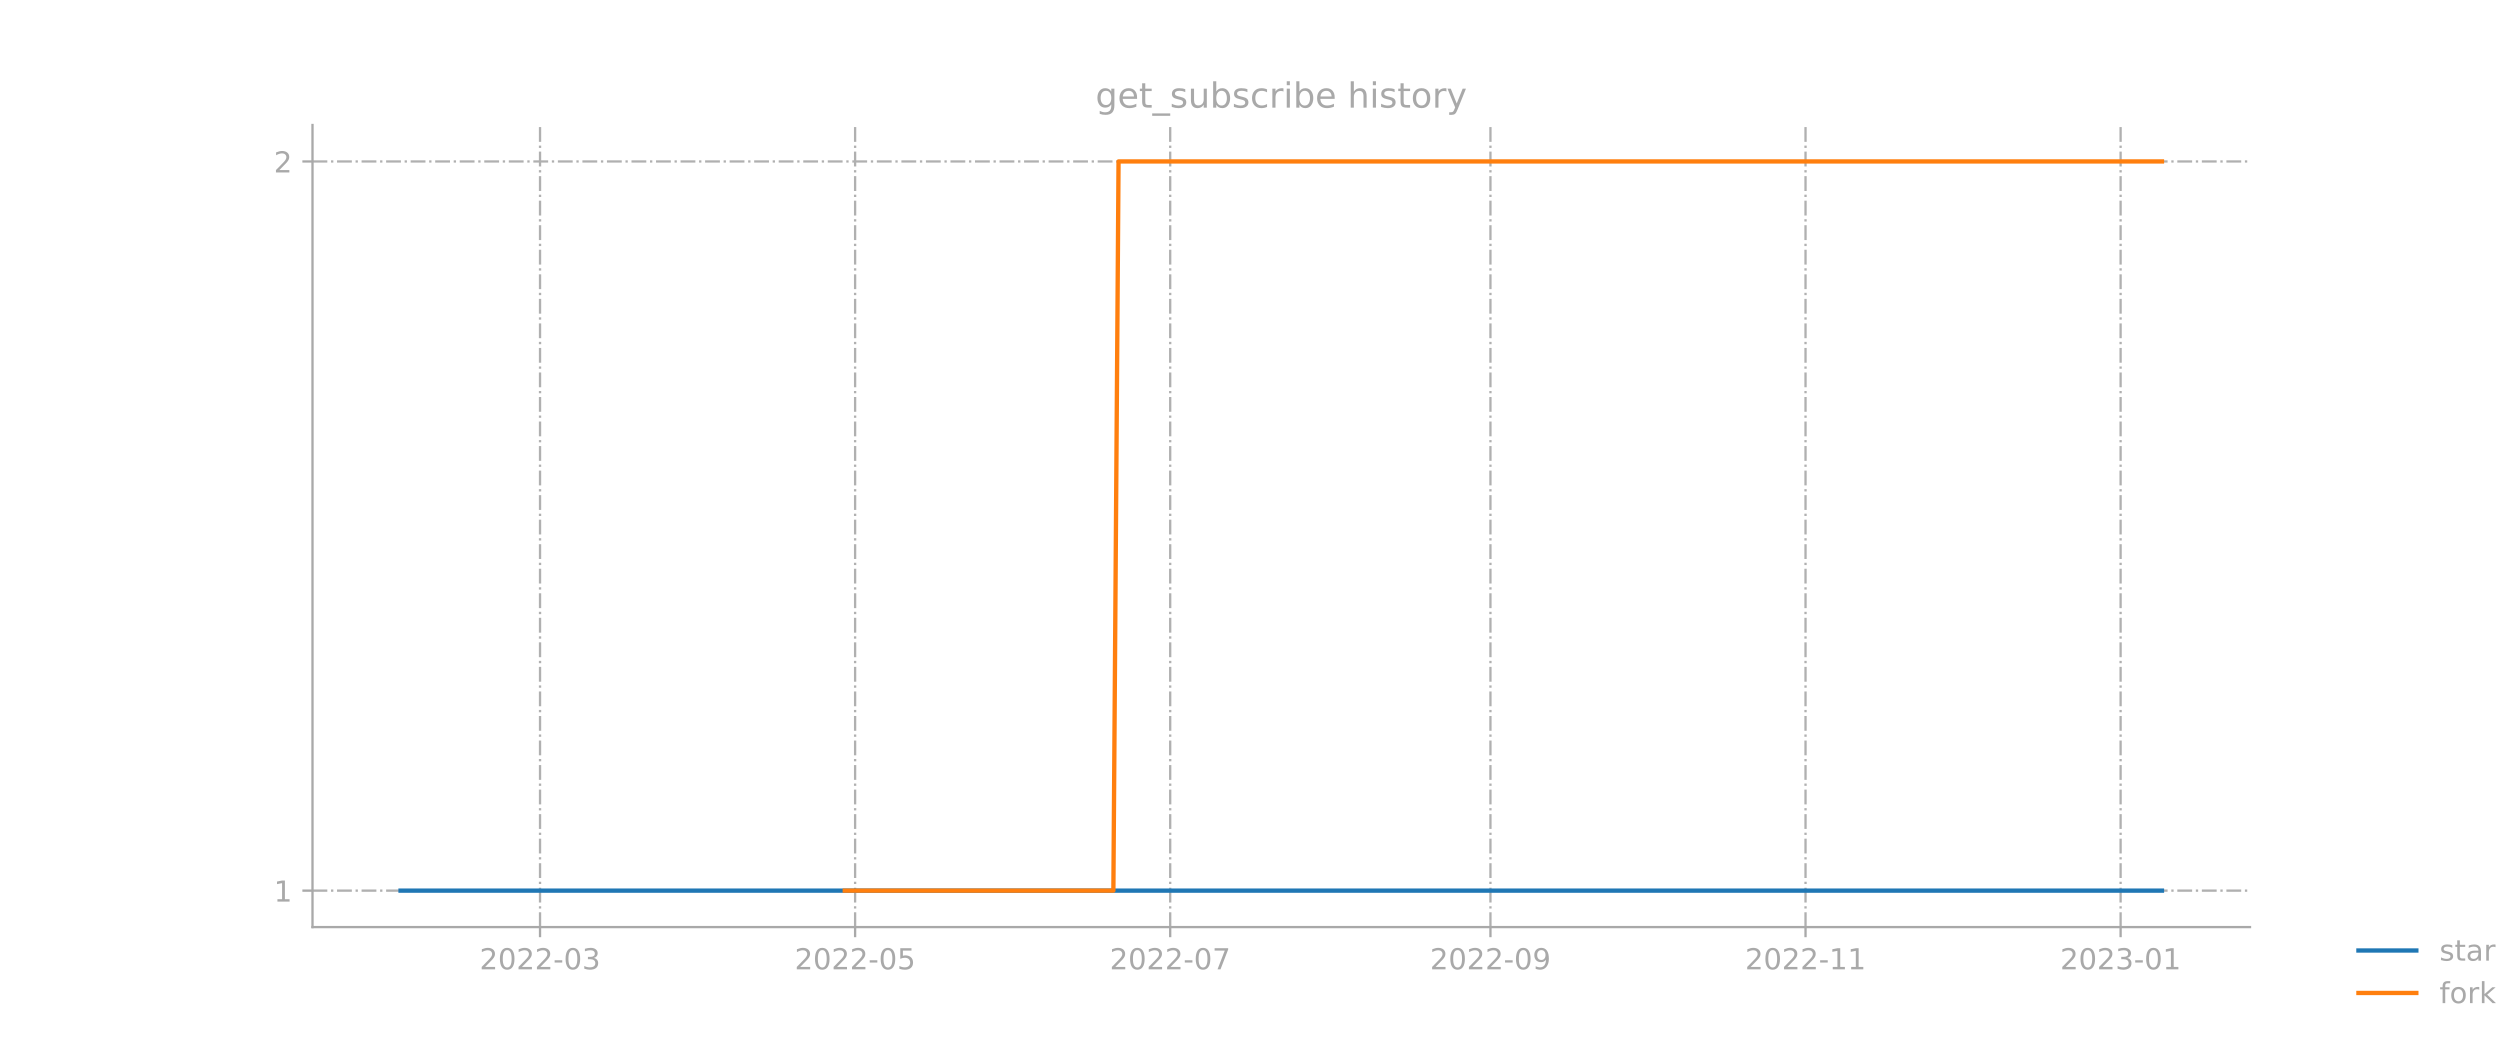
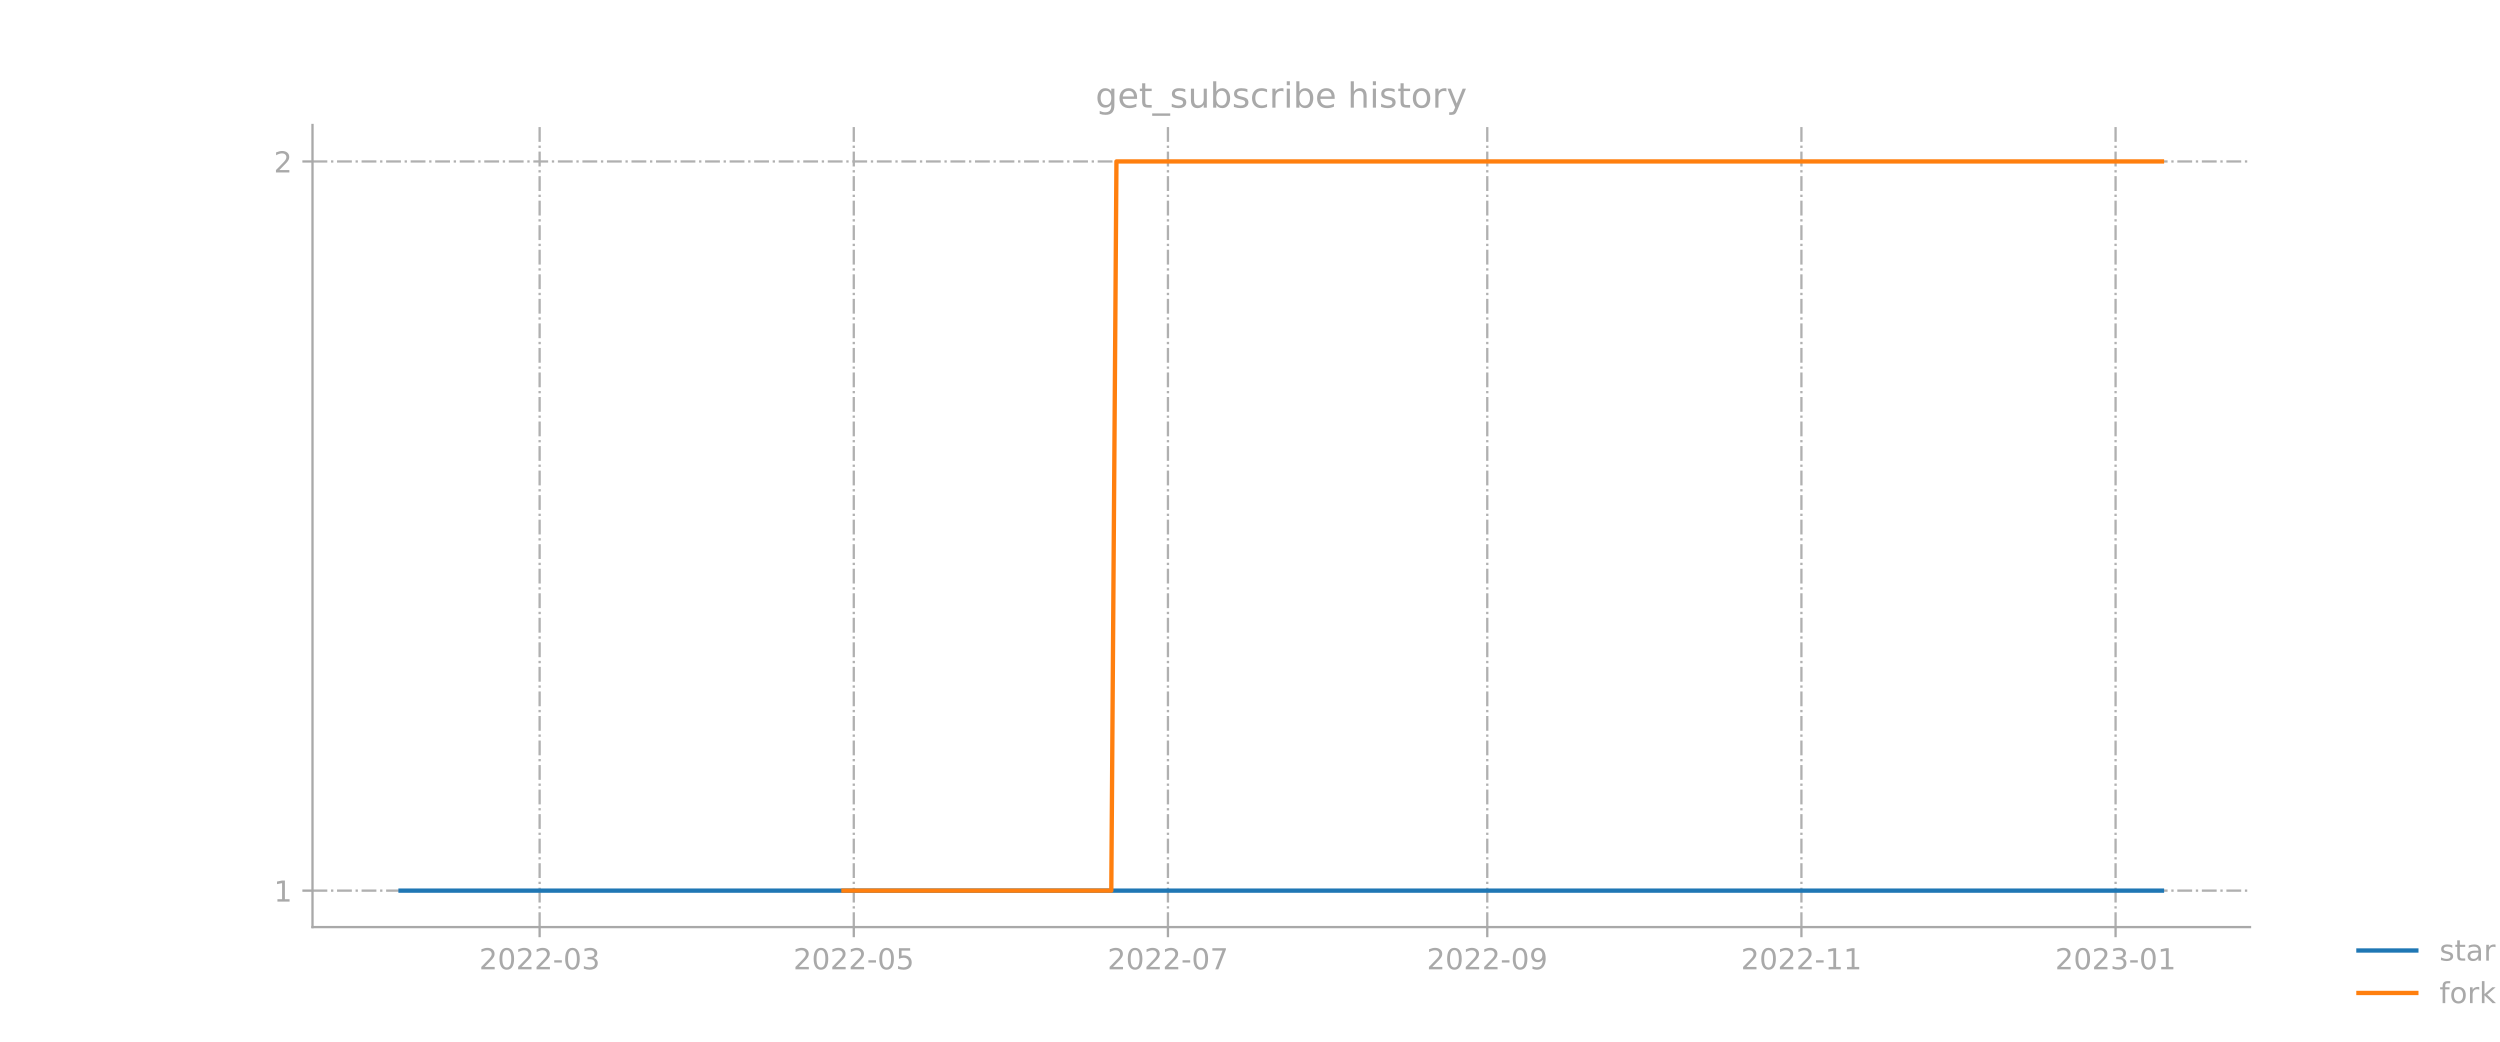
<svg xmlns="http://www.w3.org/2000/svg" xmlns:xlink="http://www.w3.org/1999/xlink" width="864pt" height="360pt" viewBox="0 0 864 360" version="1.1">
  <defs>
    <style type="text/css">*{stroke-linejoin: round; stroke-linecap: butt}</style>
  </defs>
  <g id="figure_1">
    <g id="patch_1">
      <path d="M 0 360  L 864 360  L 864 0  L 0 0  L 0 360  z " style="fill: none; opacity: 0" />
    </g>
    <g id="axes_1">
      <g id="patch_2">
        <path d="M 108 320.4  L 777.6 320.4  L 777.6 43.2  L 108 43.2  L 108 320.4  z " style="fill: none; opacity: 0" />
      </g>
      <g id="matplotlib.axis_1">
        <g id="xtick_1">
          <g id="line2d_1">
-             <path d="M 186.635 320.4  L 186.635 43.2  " clip-path="url(#pc8885d2a2d)" style="fill: none; stroke-dasharray: 5.12,1.28,0.8,1.28; stroke-dashoffset: 0; stroke: #b0b0b0; stroke-width: 0.8" />
+             <path d="M 186.494 320.4  L 186.494 43.2  " clip-path="url(#pdcb925deb1)" style="fill: none; stroke-dasharray: 5.12,1.28,0.8,1.28; stroke-dashoffset: 0; stroke: #b0b0b0; stroke-width: 0.8" />
          </g>
          <g id="line2d_2">
            <defs>
-               <path id="m50d0083b50" d="M 0 0  L 0 3.5  " style="stroke: #a9a9a9; stroke-width: 0.8" />
-             </defs>
-             <g>
-               <use xlink:href="#m50d0083b50" x="186.635" y="320.4" style="fill: #a9a9a9; stroke: #a9a9a9; stroke-width: 0.8" />
+               <path id="m1e6bfa3c2c" d="M 0 0  L 0 3.5  " style="stroke: #a9a9a9; stroke-width: 0.8" />
+             </defs>
+             <g>
+               <use xlink:href="#m1e6bfa3c2c" x="186.494" y="320.4" style="fill: #a9a9a9; stroke: #a9a9a9; stroke-width: 0.8" />
            </g>
          </g>
          <g id="text_1">
-             <g style="fill: #a9a9a9" transform="translate(165.7433 334.9984) scale(0.1 -0.1)">
+             <g style="fill: #a9a9a9" transform="translate(165.6024 334.9984) scale(0.1 -0.1)">
              <defs>
                <path id="DejaVuSans-32" d="M 1228 531  L 3431 531  L 3431 0  L 469 0  L 469 531  Q 828 903 1448 1529  Q 2069 2156 2228 2338  Q 2531 2678 2651 2914  Q 2772 3150 2772 3378  Q 2772 3750 2511 3984  Q 2250 4219 1831 4219  Q 1534 4219 1204 4116  Q 875 4013 500 3803  L 500 4441  Q 881 4594 1212 4672  Q 1544 4750 1819 4750  Q 2544 4750 2975 4387  Q 3406 4025 3406 3419  Q 3406 3131 3298 2873  Q 3191 2616 2906 2266  Q 2828 2175 2409 1742  Q 1991 1309 1228 531  z " transform="scale(0.015625)" />
                <path id="DejaVuSans-30" d="M 2034 4250  Q 1547 4250 1301 3770  Q 1056 3291 1056 2328  Q 1056 1369 1301 889  Q 1547 409 2034 409  Q 2525 409 2770 889  Q 3016 1369 3016 2328  Q 3016 3291 2770 3770  Q 2525 4250 2034 4250  z M 2034 4750  Q 2819 4750 3233 4129  Q 3647 3509 3647 2328  Q 3647 1150 3233 529  Q 2819 -91 2034 -91  Q 1250 -91 836 529  Q 422 1150 422 2328  Q 422 3509 836 4129  Q 1250 4750 2034 4750  z " transform="scale(0.015625)" />
                <path id="DejaVuSans-2d" d="M 313 2009  L 1997 2009  L 1997 1497  L 313 1497  L 313 2009  z " transform="scale(0.015625)" />
                <path id="DejaVuSans-33" d="M 2597 2516  Q 3050 2419 3304 2112  Q 3559 1806 3559 1356  Q 3559 666 3084 287  Q 2609 -91 1734 -91  Q 1441 -91 1130 -33  Q 819 25 488 141  L 488 750  Q 750 597 1062 519  Q 1375 441 1716 441  Q 2309 441 2620 675  Q 2931 909 2931 1356  Q 2931 1769 2642 2001  Q 2353 2234 1838 2234  L 1294 2234  L 1294 2753  L 1863 2753  Q 2328 2753 2575 2939  Q 2822 3125 2822 3475  Q 2822 3834 2567 4026  Q 2313 4219 1838 4219  Q 1578 4219 1281 4162  Q 984 4106 628 3988  L 628 4550  Q 988 4650 1302 4700  Q 1616 4750 1894 4750  Q 2613 4750 3031 4423  Q 3450 4097 3450 3541  Q 3450 3153 3228 2886  Q 3006 2619 2597 2516  z " transform="scale(0.015625)" />
              </defs>
              <use xlink:href="#DejaVuSans-32" />
              <use xlink:href="#DejaVuSans-30" x="63.623" />
              <use xlink:href="#DejaVuSans-32" x="127.246" />
              <use xlink:href="#DejaVuSans-32" x="190.869" />
              <use xlink:href="#DejaVuSans-2d" x="254.492" />
              <use xlink:href="#DejaVuSans-30" x="290.576" />
              <use xlink:href="#DejaVuSans-33" x="354.199" />
            </g>
          </g>
        </g>
        <g id="xtick_2">
          <g id="line2d_3">
-             <path d="M 295.527 320.4  L 295.527 43.2  " clip-path="url(#pc8885d2a2d)" style="fill: none; stroke-dasharray: 5.12,1.28,0.8,1.28; stroke-dashoffset: 0; stroke: #b0b0b0; stroke-width: 0.8" />
+             <path d="M 295.068 320.4  L 295.068 43.2  " clip-path="url(#pdcb925deb1)" style="fill: none; stroke-dasharray: 5.12,1.28,0.8,1.28; stroke-dashoffset: 0; stroke: #b0b0b0; stroke-width: 0.8" />
          </g>
          <g id="line2d_4">
            <g>
-               <use xlink:href="#m50d0083b50" x="295.527" y="320.4" style="fill: #a9a9a9; stroke: #a9a9a9; stroke-width: 0.8" />
+               <use xlink:href="#m1e6bfa3c2c" x="295.068" y="320.4" style="fill: #a9a9a9; stroke: #a9a9a9; stroke-width: 0.8" />
            </g>
          </g>
          <g id="text_2">
-             <g style="fill: #a9a9a9" transform="translate(274.6359 334.9984) scale(0.1 -0.1)">
+             <g style="fill: #a9a9a9" transform="translate(274.1765 334.9984) scale(0.1 -0.1)">
              <defs>
                <path id="DejaVuSans-35" d="M 691 4666  L 3169 4666  L 3169 4134  L 1269 4134  L 1269 2991  Q 1406 3038 1543 3061  Q 1681 3084 1819 3084  Q 2600 3084 3056 2656  Q 3513 2228 3513 1497  Q 3513 744 3044 326  Q 2575 -91 1722 -91  Q 1428 -91 1123 -41  Q 819 9 494 109  L 494 744  Q 775 591 1075 516  Q 1375 441 1709 441  Q 2250 441 2565 725  Q 2881 1009 2881 1497  Q 2881 1984 2565 2268  Q 2250 2553 1709 2553  Q 1456 2553 1204 2497  Q 953 2441 691 2322  L 691 4666  z " transform="scale(0.015625)" />
              </defs>
              <use xlink:href="#DejaVuSans-32" />
              <use xlink:href="#DejaVuSans-30" x="63.623" />
              <use xlink:href="#DejaVuSans-32" x="127.246" />
              <use xlink:href="#DejaVuSans-32" x="190.869" />
              <use xlink:href="#DejaVuSans-2d" x="254.492" />
              <use xlink:href="#DejaVuSans-30" x="290.576" />
              <use xlink:href="#DejaVuSans-35" x="354.199" />
            </g>
          </g>
        </g>
        <g id="xtick_3">
          <g id="line2d_5">
-             <path d="M 404.42 320.4  L 404.42 43.2  " clip-path="url(#pc8885d2a2d)" style="fill: none; stroke-dasharray: 5.12,1.28,0.8,1.28; stroke-dashoffset: 0; stroke: #b0b0b0; stroke-width: 0.8" />
+             <path d="M 403.642 320.4  L 403.642 43.2  " clip-path="url(#pdcb925deb1)" style="fill: none; stroke-dasharray: 5.12,1.28,0.8,1.28; stroke-dashoffset: 0; stroke: #b0b0b0; stroke-width: 0.8" />
          </g>
          <g id="line2d_6">
            <g>
-               <use xlink:href="#m50d0083b50" x="404.42" y="320.4" style="fill: #a9a9a9; stroke: #a9a9a9; stroke-width: 0.8" />
+               <use xlink:href="#m1e6bfa3c2c" x="403.642" y="320.4" style="fill: #a9a9a9; stroke: #a9a9a9; stroke-width: 0.8" />
            </g>
          </g>
          <g id="text_3">
-             <g style="fill: #a9a9a9" transform="translate(383.5284 334.9984) scale(0.1 -0.1)">
+             <g style="fill: #a9a9a9" transform="translate(382.7507 334.9984) scale(0.1 -0.1)">
              <defs>
                <path id="DejaVuSans-37" d="M 525 4666  L 3525 4666  L 3525 4397  L 1831 0  L 1172 0  L 2766 4134  L 525 4134  L 525 4666  z " transform="scale(0.015625)" />
              </defs>
              <use xlink:href="#DejaVuSans-32" />
              <use xlink:href="#DejaVuSans-30" x="63.623" />
              <use xlink:href="#DejaVuSans-32" x="127.246" />
              <use xlink:href="#DejaVuSans-32" x="190.869" />
              <use xlink:href="#DejaVuSans-2d" x="254.492" />
              <use xlink:href="#DejaVuSans-30" x="290.576" />
              <use xlink:href="#DejaVuSans-37" x="354.199" />
            </g>
          </g>
        </g>
        <g id="xtick_4">
          <g id="line2d_7">
-             <path d="M 515.098 320.4  L 515.098 43.2  " clip-path="url(#pc8885d2a2d)" style="fill: none; stroke-dasharray: 5.12,1.28,0.8,1.28; stroke-dashoffset: 0; stroke: #b0b0b0; stroke-width: 0.8" />
+             <path d="M 513.996 320.4  L 513.996 43.2  " clip-path="url(#pdcb925deb1)" style="fill: none; stroke-dasharray: 5.12,1.28,0.8,1.28; stroke-dashoffset: 0; stroke: #b0b0b0; stroke-width: 0.8" />
          </g>
          <g id="line2d_8">
            <g>
-               <use xlink:href="#m50d0083b50" x="515.098" y="320.4" style="fill: #a9a9a9; stroke: #a9a9a9; stroke-width: 0.8" />
+               <use xlink:href="#m1e6bfa3c2c" x="513.996" y="320.4" style="fill: #a9a9a9; stroke: #a9a9a9; stroke-width: 0.8" />
            </g>
          </g>
          <g id="text_4">
-             <g style="fill: #a9a9a9" transform="translate(494.2061 334.9984) scale(0.1 -0.1)">
+             <g style="fill: #a9a9a9" transform="translate(493.1048 334.9984) scale(0.1 -0.1)">
              <defs>
                <path id="DejaVuSans-39" d="M 703 97  L 703 672  Q 941 559 1184 500  Q 1428 441 1663 441  Q 2288 441 2617 861  Q 2947 1281 2994 2138  Q 2813 1869 2534 1725  Q 2256 1581 1919 1581  Q 1219 1581 811 2004  Q 403 2428 403 3163  Q 403 3881 828 4315  Q 1253 4750 1959 4750  Q 2769 4750 3195 4129  Q 3622 3509 3622 2328  Q 3622 1225 3098 567  Q 2575 -91 1691 -91  Q 1453 -91 1209 -44  Q 966 3 703 97  z M 1959 2075  Q 2384 2075 2632 2365  Q 2881 2656 2881 3163  Q 2881 3666 2632 3958  Q 2384 4250 1959 4250  Q 1534 4250 1286 3958  Q 1038 3666 1038 3163  Q 1038 2656 1286 2365  Q 1534 2075 1959 2075  z " transform="scale(0.015625)" />
              </defs>
              <use xlink:href="#DejaVuSans-32" />
              <use xlink:href="#DejaVuSans-30" x="63.623" />
              <use xlink:href="#DejaVuSans-32" x="127.246" />
              <use xlink:href="#DejaVuSans-32" x="190.869" />
              <use xlink:href="#DejaVuSans-2d" x="254.492" />
              <use xlink:href="#DejaVuSans-30" x="290.576" />
              <use xlink:href="#DejaVuSans-39" x="354.199" />
            </g>
          </g>
        </g>
        <g id="xtick_5">
          <g id="line2d_9">
-             <path d="M 623.99 320.4  L 623.99 43.2  " clip-path="url(#pc8885d2a2d)" style="fill: none; stroke-dasharray: 5.12,1.28,0.8,1.28; stroke-dashoffset: 0; stroke: #b0b0b0; stroke-width: 0.8" />
+             <path d="M 622.57 320.4  L 622.57 43.2  " clip-path="url(#pdcb925deb1)" style="fill: none; stroke-dasharray: 5.12,1.28,0.8,1.28; stroke-dashoffset: 0; stroke: #b0b0b0; stroke-width: 0.8" />
          </g>
          <g id="line2d_10">
            <g>
-               <use xlink:href="#m50d0083b50" x="623.99" y="320.4" style="fill: #a9a9a9; stroke: #a9a9a9; stroke-width: 0.8" />
+               <use xlink:href="#m1e6bfa3c2c" x="622.57" y="320.4" style="fill: #a9a9a9; stroke: #a9a9a9; stroke-width: 0.8" />
            </g>
          </g>
          <g id="text_5">
-             <g style="fill: #a9a9a9" transform="translate(603.0987 334.9984) scale(0.1 -0.1)">
+             <g style="fill: #a9a9a9" transform="translate(601.6789 334.9984) scale(0.1 -0.1)">
              <defs>
                <path id="DejaVuSans-31" d="M 794 531  L 1825 531  L 1825 4091  L 703 3866  L 703 4441  L 1819 4666  L 2450 4666  L 2450 531  L 3481 531  L 3481 0  L 794 0  L 794 531  z " transform="scale(0.015625)" />
              </defs>
              <use xlink:href="#DejaVuSans-32" />
              <use xlink:href="#DejaVuSans-30" x="63.623" />
              <use xlink:href="#DejaVuSans-32" x="127.246" />
              <use xlink:href="#DejaVuSans-32" x="190.869" />
              <use xlink:href="#DejaVuSans-2d" x="254.492" />
              <use xlink:href="#DejaVuSans-31" x="290.576" />
              <use xlink:href="#DejaVuSans-31" x="354.199" />
            </g>
          </g>
        </g>
        <g id="xtick_6">
          <g id="line2d_11">
-             <path d="M 732.883 320.4  L 732.883 43.2  " clip-path="url(#pc8885d2a2d)" style="fill: none; stroke-dasharray: 5.12,1.28,0.8,1.28; stroke-dashoffset: 0; stroke: #b0b0b0; stroke-width: 0.8" />
+             <path d="M 731.144 320.4  L 731.144 43.2  " clip-path="url(#pdcb925deb1)" style="fill: none; stroke-dasharray: 5.12,1.28,0.8,1.28; stroke-dashoffset: 0; stroke: #b0b0b0; stroke-width: 0.8" />
          </g>
          <g id="line2d_12">
            <g>
-               <use xlink:href="#m50d0083b50" x="732.883" y="320.4" style="fill: #a9a9a9; stroke: #a9a9a9; stroke-width: 0.8" />
+               <use xlink:href="#m1e6bfa3c2c" x="731.144" y="320.4" style="fill: #a9a9a9; stroke: #a9a9a9; stroke-width: 0.8" />
            </g>
          </g>
          <g id="text_6">
-             <g style="fill: #a9a9a9" transform="translate(711.9912 334.9984) scale(0.1 -0.1)">
+             <g style="fill: #a9a9a9" transform="translate(710.2531 334.9984) scale(0.1 -0.1)">
              <use xlink:href="#DejaVuSans-32" />
              <use xlink:href="#DejaVuSans-30" x="63.623" />
              <use xlink:href="#DejaVuSans-32" x="127.246" />
              <use xlink:href="#DejaVuSans-33" x="190.869" />
              <use xlink:href="#DejaVuSans-2d" x="254.492" />
              <use xlink:href="#DejaVuSans-30" x="290.576" />
              <use xlink:href="#DejaVuSans-31" x="354.199" />
            </g>
          </g>
        </g>
      </g>
      <g id="matplotlib.axis_2">
        <g id="ytick_1">
          <g id="line2d_13">
-             <path d="M 108 307.8  L 777.6 307.8  " clip-path="url(#pc8885d2a2d)" style="fill: none; stroke-dasharray: 5.12,1.28,0.8,1.28; stroke-dashoffset: 0; stroke: #b0b0b0; stroke-width: 0.8" />
+             <path d="M 108 307.8  L 777.6 307.8  " clip-path="url(#pdcb925deb1)" style="fill: none; stroke-dasharray: 5.12,1.28,0.8,1.28; stroke-dashoffset: 0; stroke: #b0b0b0; stroke-width: 0.8" />
          </g>
          <g id="line2d_14">
            <defs>
-               <path id="m7c6cc6e69a" d="M 0 0  L -3.5 0  " style="stroke: #a9a9a9; stroke-width: 0.8" />
-             </defs>
-             <g>
-               <use xlink:href="#m7c6cc6e69a" x="108" y="307.8" style="fill: #a9a9a9; stroke: #a9a9a9; stroke-width: 0.8" />
+               <path id="m738e42deaa" d="M 0 0  L -3.5 0  " style="stroke: #a9a9a9; stroke-width: 0.8" />
+             </defs>
+             <g>
+               <use xlink:href="#m738e42deaa" x="108" y="307.8" style="fill: #a9a9a9; stroke: #a9a9a9; stroke-width: 0.8" />
            </g>
          </g>
          <g id="text_7">
            <g style="fill: #a9a9a9" transform="translate(94.6375 311.5992) scale(0.1 -0.1)">
              <use xlink:href="#DejaVuSans-31" />
            </g>
          </g>
        </g>
        <g id="ytick_2">
          <g id="line2d_15">
-             <path d="M 108 55.8  L 777.6 55.8  " clip-path="url(#pc8885d2a2d)" style="fill: none; stroke-dasharray: 5.12,1.28,0.8,1.28; stroke-dashoffset: 0; stroke: #b0b0b0; stroke-width: 0.8" />
+             <path d="M 108 55.8  L 777.6 55.8  " clip-path="url(#pdcb925deb1)" style="fill: none; stroke-dasharray: 5.12,1.28,0.8,1.28; stroke-dashoffset: 0; stroke: #b0b0b0; stroke-width: 0.8" />
          </g>
          <g id="line2d_16">
            <g>
-               <use xlink:href="#m7c6cc6e69a" x="108" y="55.8" style="fill: #a9a9a9; stroke: #a9a9a9; stroke-width: 0.8" />
+               <use xlink:href="#m738e42deaa" x="108" y="55.8" style="fill: #a9a9a9; stroke: #a9a9a9; stroke-width: 0.8" />
            </g>
          </g>
          <g id="text_8">
            <g style="fill: #a9a9a9" transform="translate(94.6375 59.59922) scale(0.1 -0.1)">
              <use xlink:href="#DejaVuSans-32" />
            </g>
          </g>
        </g>
      </g>
      <g id="line2d_17">
-         <path d="M 138.436 307.8  L 747.164 307.8  L 747.164 307.8  " clip-path="url(#pc8885d2a2d)" style="fill: none; stroke: #1f77b4; stroke-width: 1.5; stroke-linecap: square" />
+         <path d="M 138.436 307.8  L 747.164 307.8  L 747.164 307.8  " clip-path="url(#pdcb925deb1)" style="fill: none; stroke: #1f77b4; stroke-width: 1.5; stroke-linecap: square" />
      </g>
      <g id="line2d_18">
-         <path d="M 291.957 307.8  L 384.783 307.8  L 386.569 55.8  L 747.164 55.8  L 747.164 55.8  " clip-path="url(#pc8885d2a2d)" style="fill: none; stroke: #ff7f0e; stroke-width: 1.5; stroke-linecap: square" />
+         <path d="M 291.508 307.8  L 384.063 307.8  L 385.843 55.8  L 747.164 55.8  L 747.164 55.8  " clip-path="url(#pdcb925deb1)" style="fill: none; stroke: #ff7f0e; stroke-width: 1.5; stroke-linecap: square" />
      </g>
      <g id="patch_3">
        <path d="M 108 320.4  L 108 43.2  " style="fill: none; stroke: #a9a9a9; stroke-width: 0.8; stroke-linejoin: miter; stroke-linecap: square" />
      </g>
      <g id="patch_4">
        <path d="M 777.6 320.4  L 777.6 43.2  " style="fill: none" />
      </g>
      <g id="patch_5">
        <path d="M 108 320.4  L 777.6 320.4  " style="fill: none; stroke: #a9a9a9; stroke-width: 0.8; stroke-linejoin: miter; stroke-linecap: square" />
      </g>
      <g id="patch_6">
        <path d="M 108 43.2  L 777.6 43.2  " style="fill: none" />
      </g>
      <g id="text_9">
        <g style="fill: #a9a9a9" transform="translate(378.6075 37.2) scale(0.12 -0.12)">
          <defs>
            <path id="DejaVuSans-67" d="M 2906 1791  Q 2906 2416 2648 2759  Q 2391 3103 1925 3103  Q 1463 3103 1205 2759  Q 947 2416 947 1791  Q 947 1169 1205 825  Q 1463 481 1925 481  Q 2391 481 2648 825  Q 2906 1169 2906 1791  z M 3481 434  Q 3481 -459 3084 -895  Q 2688 -1331 1869 -1331  Q 1566 -1331 1297 -1286  Q 1028 -1241 775 -1147  L 775 -588  Q 1028 -725 1275 -790  Q 1522 -856 1778 -856  Q 2344 -856 2625 -561  Q 2906 -266 2906 331  L 2906 616  Q 2728 306 2450 153  Q 2172 0 1784 0  Q 1141 0 747 490  Q 353 981 353 1791  Q 353 2603 747 3093  Q 1141 3584 1784 3584  Q 2172 3584 2450 3431  Q 2728 3278 2906 2969  L 2906 3500  L 3481 3500  L 3481 434  z " transform="scale(0.015625)" />
            <path id="DejaVuSans-65" d="M 3597 1894  L 3597 1613  L 953 1613  Q 991 1019 1311 708  Q 1631 397 2203 397  Q 2534 397 2845 478  Q 3156 559 3463 722  L 3463 178  Q 3153 47 2828 -22  Q 2503 -91 2169 -91  Q 1331 -91 842 396  Q 353 884 353 1716  Q 353 2575 817 3079  Q 1281 3584 2069 3584  Q 2775 3584 3186 3129  Q 3597 2675 3597 1894  z M 3022 2063  Q 3016 2534 2758 2815  Q 2500 3097 2075 3097  Q 1594 3097 1305 2825  Q 1016 2553 972 2059  L 3022 2063  z " transform="scale(0.015625)" />
            <path id="DejaVuSans-74" d="M 1172 4494  L 1172 3500  L 2356 3500  L 2356 3053  L 1172 3053  L 1172 1153  Q 1172 725 1289 603  Q 1406 481 1766 481  L 2356 481  L 2356 0  L 1766 0  Q 1100 0 847 248  Q 594 497 594 1153  L 594 3053  L 172 3053  L 172 3500  L 594 3500  L 594 4494  L 1172 4494  z " transform="scale(0.015625)" />
            <path id="DejaVuSans-5f" d="M 3263 -1063  L 3263 -1509  L -63 -1509  L -63 -1063  L 3263 -1063  z " transform="scale(0.015625)" />
            <path id="DejaVuSans-73" d="M 2834 3397  L 2834 2853  Q 2591 2978 2328 3040  Q 2066 3103 1784 3103  Q 1356 3103 1142 2972  Q 928 2841 928 2578  Q 928 2378 1081 2264  Q 1234 2150 1697 2047  L 1894 2003  Q 2506 1872 2764 1633  Q 3022 1394 3022 966  Q 3022 478 2636 193  Q 2250 -91 1575 -91  Q 1294 -91 989 -36  Q 684 19 347 128  L 347 722  Q 666 556 975 473  Q 1284 391 1588 391  Q 1994 391 2212 530  Q 2431 669 2431 922  Q 2431 1156 2273 1281  Q 2116 1406 1581 1522  L 1381 1569  Q 847 1681 609 1914  Q 372 2147 372 2553  Q 372 3047 722 3315  Q 1072 3584 1716 3584  Q 2034 3584 2315 3537  Q 2597 3491 2834 3397  z " transform="scale(0.015625)" />
            <path id="DejaVuSans-75" d="M 544 1381  L 544 3500  L 1119 3500  L 1119 1403  Q 1119 906 1312 657  Q 1506 409 1894 409  Q 2359 409 2629 706  Q 2900 1003 2900 1516  L 2900 3500  L 3475 3500  L 3475 0  L 2900 0  L 2900 538  Q 2691 219 2414 64  Q 2138 -91 1772 -91  Q 1169 -91 856 284  Q 544 659 544 1381  z M 1991 3584  L 1991 3584  z " transform="scale(0.015625)" />
            <path id="DejaVuSans-62" d="M 3116 1747  Q 3116 2381 2855 2742  Q 2594 3103 2138 3103  Q 1681 3103 1420 2742  Q 1159 2381 1159 1747  Q 1159 1113 1420 752  Q 1681 391 2138 391  Q 2594 391 2855 752  Q 3116 1113 3116 1747  z M 1159 2969  Q 1341 3281 1617 3432  Q 1894 3584 2278 3584  Q 2916 3584 3314 3078  Q 3713 2572 3713 1747  Q 3713 922 3314 415  Q 2916 -91 2278 -91  Q 1894 -91 1617 61  Q 1341 213 1159 525  L 1159 0  L 581 0  L 581 4863  L 1159 4863  L 1159 2969  z " transform="scale(0.015625)" />
            <path id="DejaVuSans-63" d="M 3122 3366  L 3122 2828  Q 2878 2963 2633 3030  Q 2388 3097 2138 3097  Q 1578 3097 1268 2742  Q 959 2388 959 1747  Q 959 1106 1268 751  Q 1578 397 2138 397  Q 2388 397 2633 464  Q 2878 531 3122 666  L 3122 134  Q 2881 22 2623 -34  Q 2366 -91 2075 -91  Q 1284 -91 818 406  Q 353 903 353 1747  Q 353 2603 823 3093  Q 1294 3584 2113 3584  Q 2378 3584 2631 3529  Q 2884 3475 3122 3366  z " transform="scale(0.015625)" />
            <path id="DejaVuSans-72" d="M 2631 2963  Q 2534 3019 2420 3045  Q 2306 3072 2169 3072  Q 1681 3072 1420 2755  Q 1159 2438 1159 1844  L 1159 0  L 581 0  L 581 3500  L 1159 3500  L 1159 2956  Q 1341 3275 1631 3429  Q 1922 3584 2338 3584  Q 2397 3584 2469 3576  Q 2541 3569 2628 3553  L 2631 2963  z " transform="scale(0.015625)" />
            <path id="DejaVuSans-69" d="M 603 3500  L 1178 3500  L 1178 0  L 603 0  L 603 3500  z M 603 4863  L 1178 4863  L 1178 4134  L 603 4134  L 603 4863  z " transform="scale(0.015625)" />
            <path id="DejaVuSans-20" transform="scale(0.015625)" />
            <path id="DejaVuSans-68" d="M 3513 2113  L 3513 0  L 2938 0  L 2938 2094  Q 2938 2591 2744 2837  Q 2550 3084 2163 3084  Q 1697 3084 1428 2787  Q 1159 2491 1159 1978  L 1159 0  L 581 0  L 581 4863  L 1159 4863  L 1159 2956  Q 1366 3272 1645 3428  Q 1925 3584 2291 3584  Q 2894 3584 3203 3211  Q 3513 2838 3513 2113  z " transform="scale(0.015625)" />
            <path id="DejaVuSans-6f" d="M 1959 3097  Q 1497 3097 1228 2736  Q 959 2375 959 1747  Q 959 1119 1226 758  Q 1494 397 1959 397  Q 2419 397 2687 759  Q 2956 1122 2956 1747  Q 2956 2369 2687 2733  Q 2419 3097 1959 3097  z M 1959 3584  Q 2709 3584 3137 3096  Q 3566 2609 3566 1747  Q 3566 888 3137 398  Q 2709 -91 1959 -91  Q 1206 -91 779 398  Q 353 888 353 1747  Q 353 2609 779 3096  Q 1206 3584 1959 3584  z " transform="scale(0.015625)" />
            <path id="DejaVuSans-79" d="M 2059 -325  Q 1816 -950 1584 -1140  Q 1353 -1331 966 -1331  L 506 -1331  L 506 -850  L 844 -850  Q 1081 -850 1212 -737  Q 1344 -625 1503 -206  L 1606 56  L 191 3500  L 800 3500  L 1894 763  L 2988 3500  L 3597 3500  L 2059 -325  z " transform="scale(0.015625)" />
          </defs>
          <use xlink:href="#DejaVuSans-67" />
          <use xlink:href="#DejaVuSans-65" x="63.477" />
          <use xlink:href="#DejaVuSans-74" x="125" />
          <use xlink:href="#DejaVuSans-5f" x="164.209" />
          <use xlink:href="#DejaVuSans-73" x="214.209" />
          <use xlink:href="#DejaVuSans-75" x="266.309" />
          <use xlink:href="#DejaVuSans-62" x="329.688" />
          <use xlink:href="#DejaVuSans-73" x="393.164" />
          <use xlink:href="#DejaVuSans-63" x="445.264" />
          <use xlink:href="#DejaVuSans-72" x="500.244" />
          <use xlink:href="#DejaVuSans-69" x="541.357" />
          <use xlink:href="#DejaVuSans-62" x="569.141" />
          <use xlink:href="#DejaVuSans-65" x="632.617" />
          <use xlink:href="#DejaVuSans-20" x="694.141" />
          <use xlink:href="#DejaVuSans-68" x="725.928" />
          <use xlink:href="#DejaVuSans-69" x="789.307" />
          <use xlink:href="#DejaVuSans-73" x="817.09" />
          <use xlink:href="#DejaVuSans-74" x="869.189" />
          <use xlink:href="#DejaVuSans-6f" x="908.398" />
          <use xlink:href="#DejaVuSans-72" x="969.58" />
          <use xlink:href="#DejaVuSans-79" x="1010.693" />
        </g>
      </g>
      <g id="legend_1">
        <g id="line2d_19">
          <path d="M 815.08 328.498  L 825.08 328.498  L 835.08 328.498  " style="fill: none; stroke: #1f77b4; stroke-width: 1.5; stroke-linecap: square" />
        </g>
        <g id="text_10">
          <g style="fill: #a9a9a9" transform="translate(843.08 331.9984) scale(0.1 -0.1)">
            <defs>
              <path id="DejaVuSans-61" d="M 2194 1759  Q 1497 1759 1228 1600  Q 959 1441 959 1056  Q 959 750 1161 570  Q 1363 391 1709 391  Q 2188 391 2477 730  Q 2766 1069 2766 1631  L 2766 1759  L 2194 1759  z M 3341 1997  L 3341 0  L 2766 0  L 2766 531  Q 2569 213 2275 61  Q 1981 -91 1556 -91  Q 1019 -91 701 211  Q 384 513 384 1019  Q 384 1609 779 1909  Q 1175 2209 1959 2209  L 2766 2209  L 2766 2266  Q 2766 2663 2505 2880  Q 2244 3097 1772 3097  Q 1472 3097 1187 3025  Q 903 2953 641 2809  L 641 3341  Q 956 3463 1253 3523  Q 1550 3584 1831 3584  Q 2591 3584 2966 3190  Q 3341 2797 3341 1997  z " transform="scale(0.015625)" />
            </defs>
            <use xlink:href="#DejaVuSans-73" />
            <use xlink:href="#DejaVuSans-74" x="52.1" />
            <use xlink:href="#DejaVuSans-61" x="91.309" />
            <use xlink:href="#DejaVuSans-72" x="152.588" />
          </g>
        </g>
        <g id="line2d_20">
          <path d="M 815.08 343.177  L 825.08 343.177  L 835.08 343.177  " style="fill: none; stroke: #ff7f0e; stroke-width: 1.5; stroke-linecap: square" />
        </g>
        <g id="text_11">
          <g style="fill: #a9a9a9" transform="translate(843.08 346.6766) scale(0.1 -0.1)">
            <defs>
              <path id="DejaVuSans-66" d="M 2375 4863  L 2375 4384  L 1825 4384  Q 1516 4384 1395 4259  Q 1275 4134 1275 3809  L 1275 3500  L 2222 3500  L 2222 3053  L 1275 3053  L 1275 0  L 697 0  L 697 3053  L 147 3053  L 147 3500  L 697 3500  L 697 3744  Q 697 4328 969 4595  Q 1241 4863 1831 4863  L 2375 4863  z " transform="scale(0.015625)" />
              <path id="DejaVuSans-6b" d="M 581 4863  L 1159 4863  L 1159 1991  L 2875 3500  L 3609 3500  L 1753 1863  L 3688 0  L 2938 0  L 1159 1709  L 1159 0  L 581 0  L 581 4863  z " transform="scale(0.015625)" />
            </defs>
            <use xlink:href="#DejaVuSans-66" />
            <use xlink:href="#DejaVuSans-6f" x="35.205" />
            <use xlink:href="#DejaVuSans-72" x="96.387" />
            <use xlink:href="#DejaVuSans-6b" x="137.5" />
          </g>
        </g>
      </g>
    </g>
  </g>
  <defs>
-     <clipPath id="pc8885d2a2d">
+     <clipPath id="pdcb925deb1">
      <rect x="108" y="43.2" width="669.6" height="277.2" />
    </clipPath>
  </defs>
</svg>
